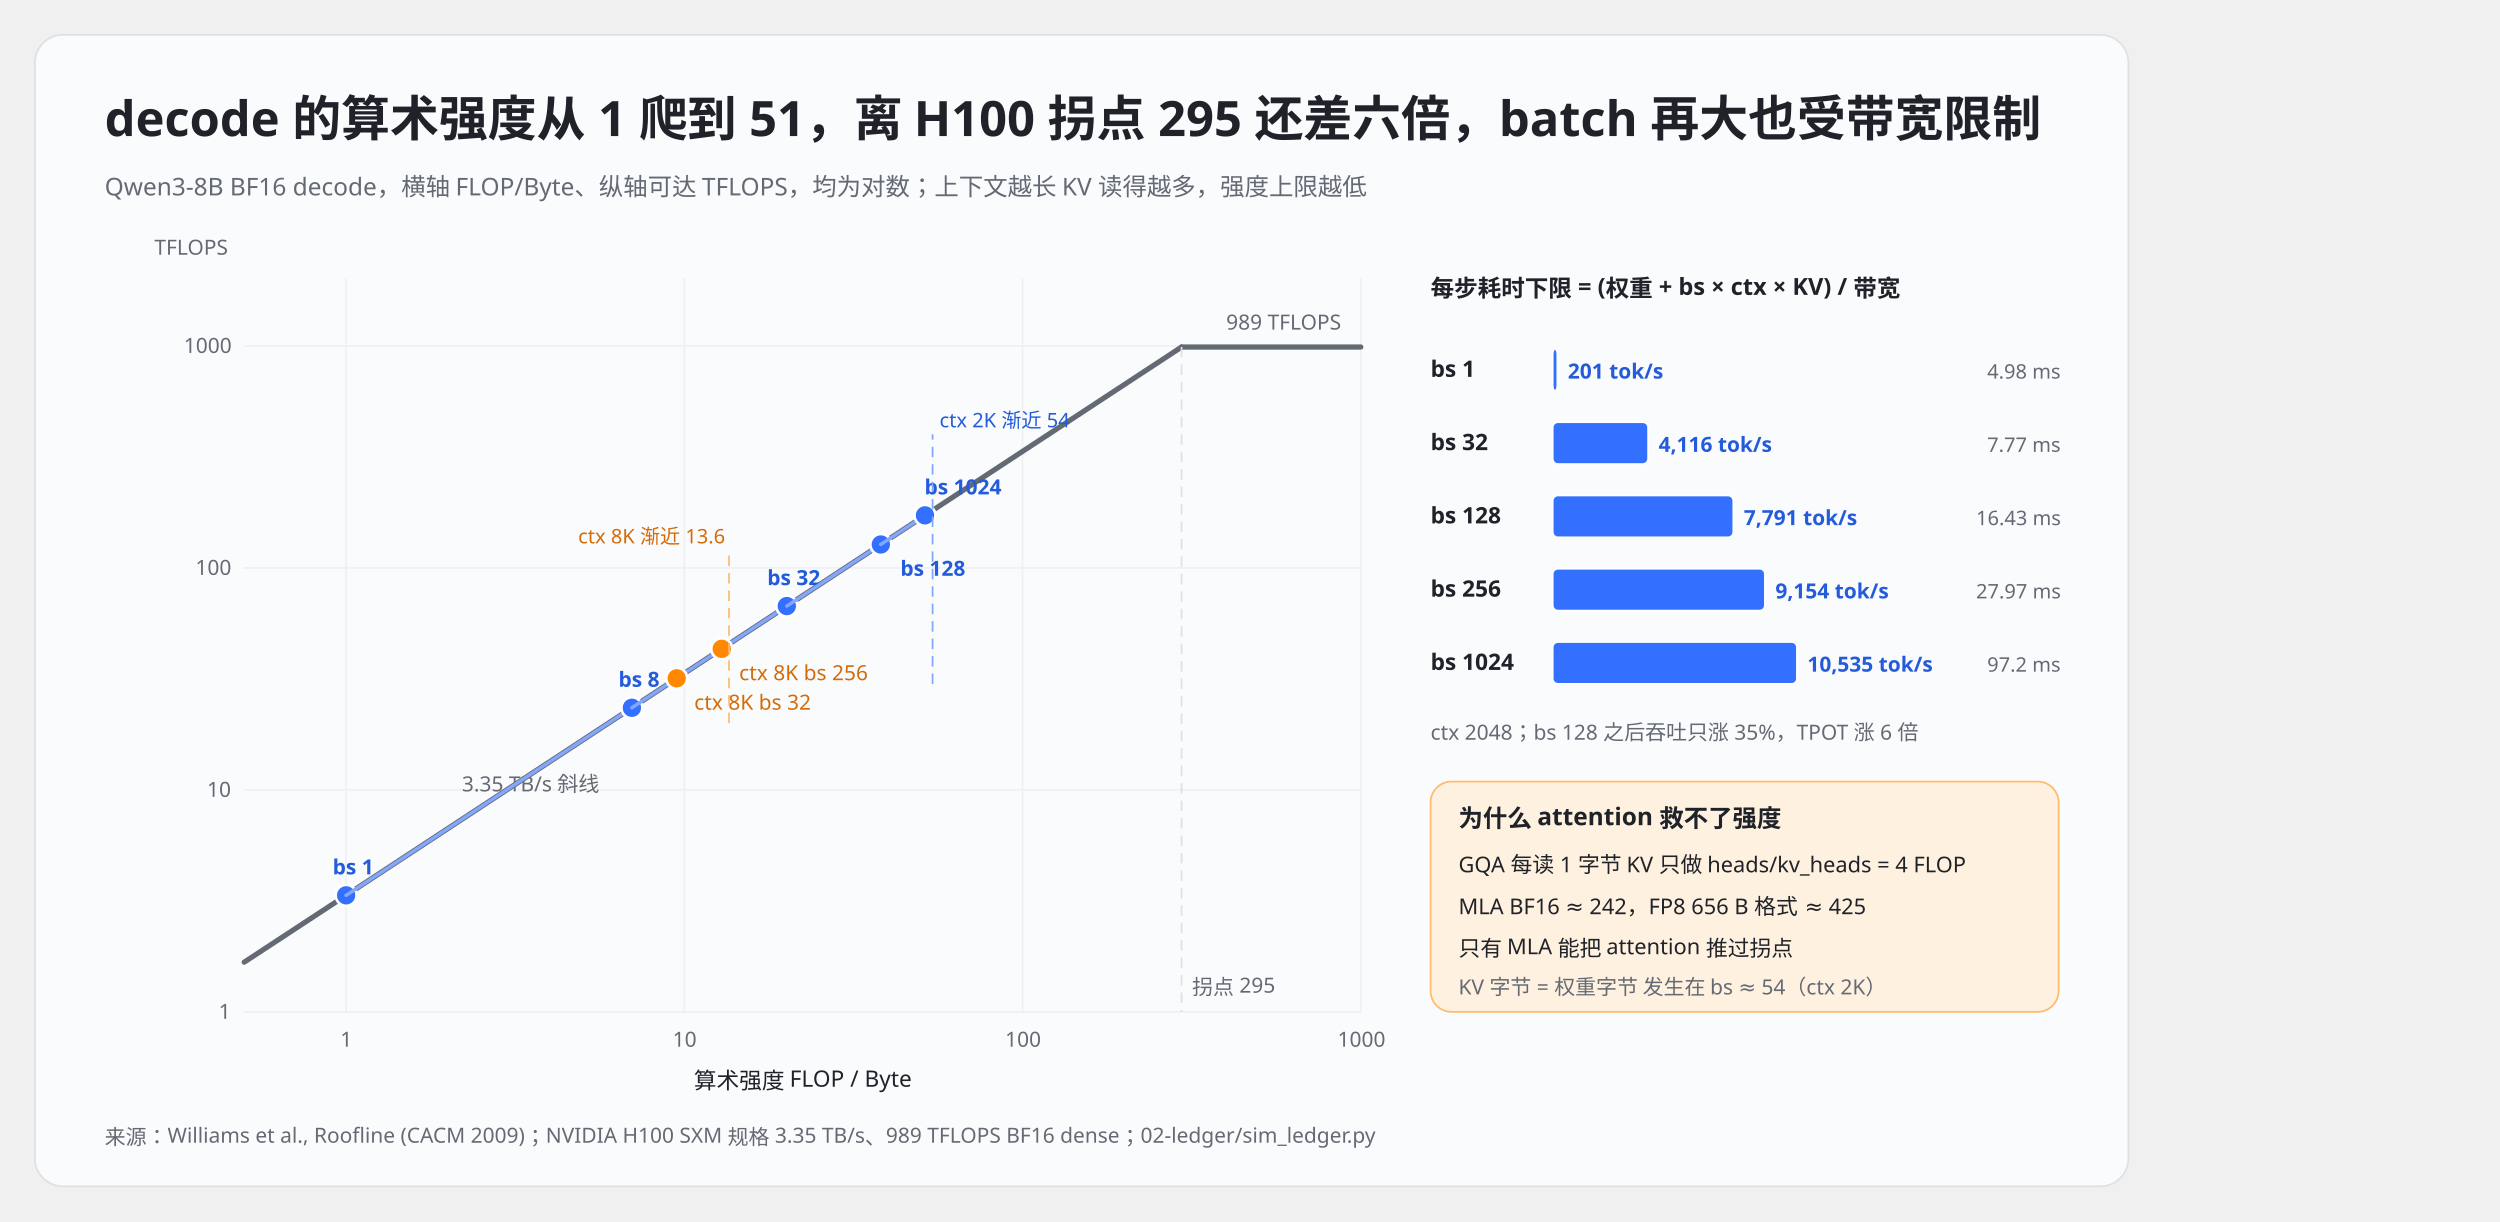
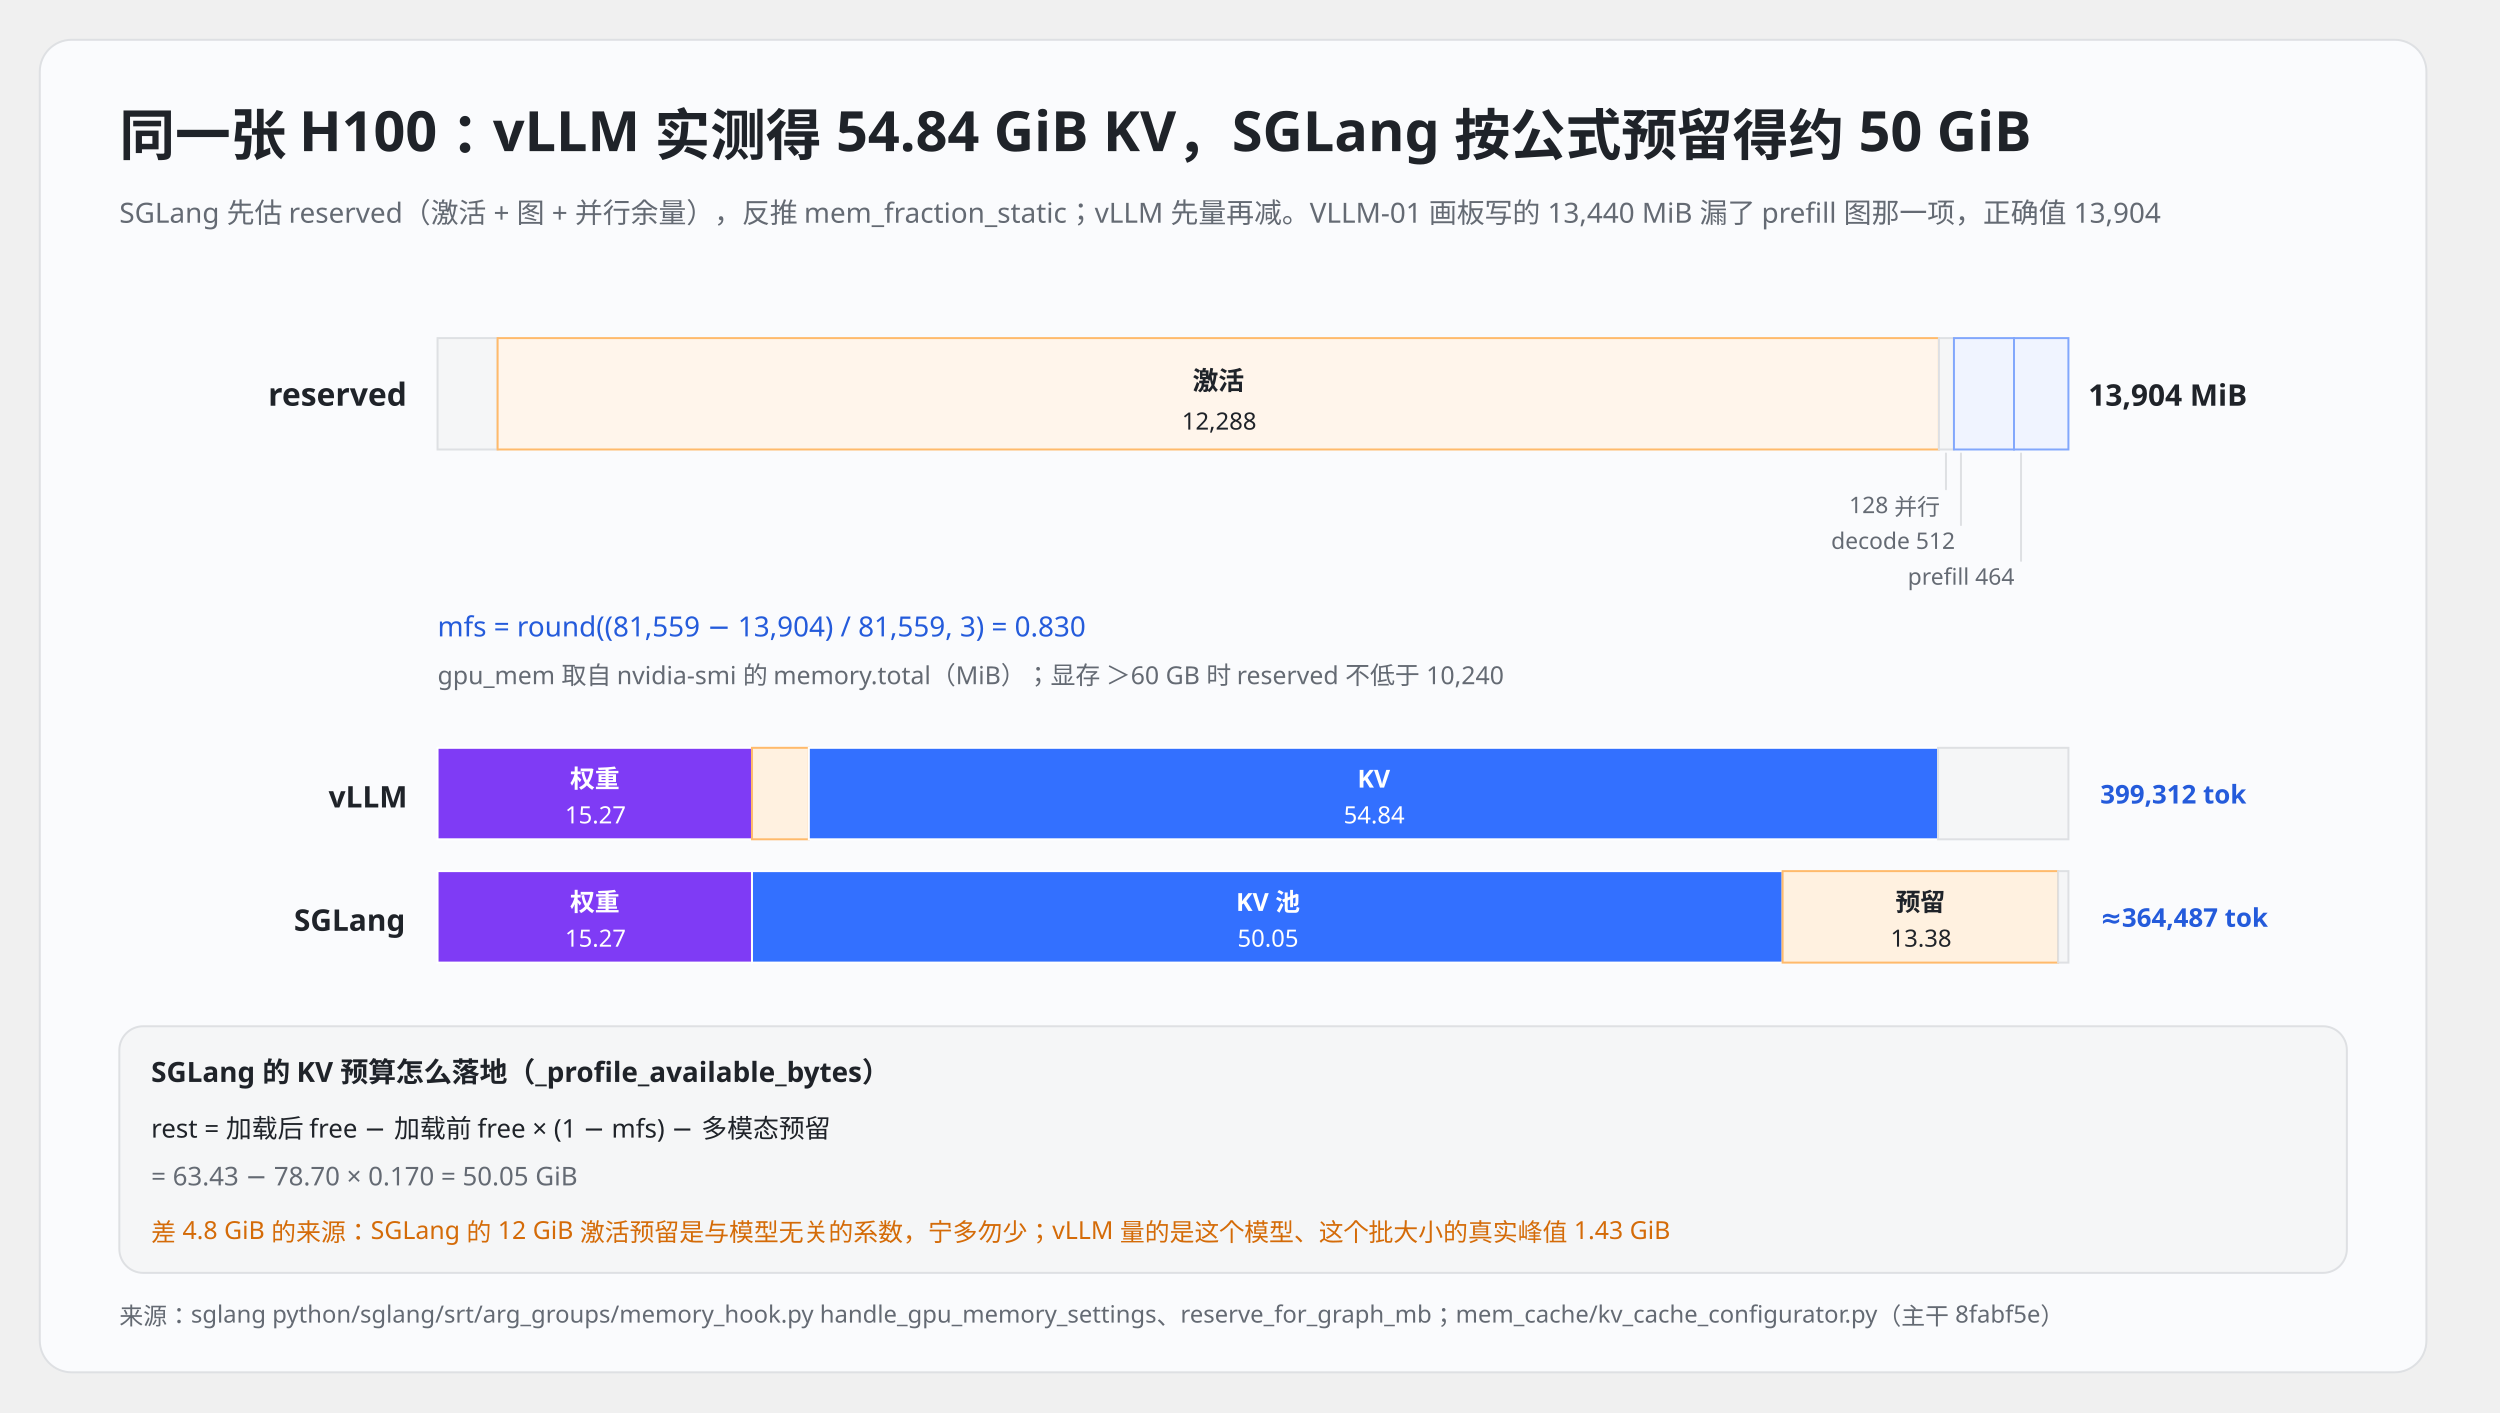
- <svg xmlns="http://www.w3.org/2000/svg" width="1433" height="700" viewBox="-20 -20 1433 700">
-   <g id="o2:1" transform="translate(0, 0)">
-     <rect x="0" y="0" width="1200" height="660" fill="#fafbfd" stroke="#dee0e3" stroke-width="1" rx="16" ry="16" />
-   </g>
-   <g id="a2:1" transform="translate(40, 25.058)">
+ <svg xmlns="http://www.w3.org/2000/svg" width="1257" height="710" viewBox="-20 -20 1257 710">
+   <g id="o1:1" transform="translate(0, 0)">
+     <rect x="0" y="0" width="1200" height="670" fill="#fafbfd" stroke="#dee0e3" stroke-width="1" rx="16" ry="16" />
+   </g>
+   <g id="a1:1" transform="translate(40, 25.058)">
    <text font-size="28" font-family="Noto Sans SC, 'PingFang SC', 'Hiragino Sans GB', 'Microsoft YaHei', sans-serif" font-weight="bold" fill="#1f2329" text-anchor="start" dominant-baseline="alphabetic" x="0">
      <tspan x="0" y="32.942">
-         <tspan x="0" text-anchor="start">decode 的算术强度从 1 爬到 51，离 H100 拐点 295 还差六倍，batch 再大也受带宽限制</tspan>
-       </tspan>
-     </text>
-   </g>
-   <g id="a2:2" transform="translate(40, 75.529)">
+         <tspan x="0" text-anchor="start">同一张 H100：vLLM 实测得 54.84 GiB KV，SGLang 按公式预留得约 50 GiB</tspan>
+       </tspan>
+     </text>
+   </g>
+   <g id="a1:2" transform="translate(40, 75.529)">
    <text font-size="14" font-family="Noto Sans SC, 'PingFang SC', 'Hiragino Sans GB', 'Microsoft YaHei', sans-serif" font-weight="normal" fill="#646a73" text-anchor="start" dominant-baseline="alphabetic" x="0">
      <tspan x="0" y="16.471">
-         <tspan x="0" text-anchor="start">Qwen3-8B BF16 decode，横轴 FLOP/Byte、纵轴可达 TFLOPS，均为对数；上下文越长 KV 读得越多，强度上限越低</tspan>
-       </tspan>
-     </text>
-   </g>
-   <g id="a2:3" transform="translate(40, 621.882)">
+         <tspan x="0" text-anchor="start">SGLang 先估 reserved（激活 + 图 + 并行余量），反推 mem_fraction_static；vLLM 先量再减。VLLM-01 画板写的 13,440 MiB 漏了 prefill 图那一项，正确值 13,904</tspan>
+       </tspan>
+     </text>
+   </g>
+   <g id="a1:3" transform="translate(40, 631.882)">
    <text font-size="12" font-family="Noto Sans SC, 'PingFang SC', 'Hiragino Sans GB', 'Microsoft YaHei', sans-serif" font-weight="normal" fill="#646a73" text-anchor="start" dominant-baseline="alphabetic" x="0">
      <tspan x="0" y="14.118">
-         <tspan x="0" text-anchor="start">来源：Williams et al., Roofline (CACM 2009)；NVIDIA H100 SXM 规格 3.35 TB/s、989 TFLOPS BF16 dense；02-ledger/sim_ledger.py</tspan>
-       </tspan>
-     </text>
-   </g>
-   <g id="c2:1" transform="translate(178.3634, 140)">
-     <path fill="none" stroke="#eef0f3" stroke-width="1" stroke-linecap="round" stroke-linejoin="round" d="M 0 0 L 0 420" />
-   </g>
-   <g id="a2:4" transform="translate(174.8634, 565.882)">
-     <text font-size="12" font-family="Noto Sans SC, 'PingFang SC', 'Hiragino Sans GB', 'Microsoft YaHei', sans-serif" font-weight="normal" fill="#646a73" text-anchor="middle" dominant-baseline="alphabetic" x="3.5">
-       <tspan x="3.5" y="14.118">
-         <tspan x="0.17" text-anchor="start">1</tspan>
-       </tspan>
-     </text>
-   </g>
-   <g id="c2:2" transform="translate(372.2423, 140)">
-     <path fill="none" stroke="#eef0f3" stroke-width="1" stroke-linecap="round" stroke-linejoin="round" d="M 0 0 L 0 420" />
-   </g>
-   <g id="a2:5" transform="translate(365.2423, 565.882)">
-     <text font-size="12" font-family="Noto Sans SC, 'PingFang SC', 'Hiragino Sans GB', 'Microsoft YaHei', sans-serif" font-weight="normal" fill="#646a73" text-anchor="middle" dominant-baseline="alphabetic" x="7">
-       <tspan x="7" y="14.118">
-         <tspan x="0.34" text-anchor="start">10</tspan>
-       </tspan>
-     </text>
-   </g>
-   <g id="c2:3" transform="translate(566.1211, 140)">
-     <path fill="none" stroke="#eef0f3" stroke-width="1" stroke-linecap="round" stroke-linejoin="round" d="M 0 0 L 0 420" />
-   </g>
-   <g id="a2:6" transform="translate(555.6211, 565.882)">
-     <text font-size="12" font-family="Noto Sans SC, 'PingFang SC', 'Hiragino Sans GB', 'Microsoft YaHei', sans-serif" font-weight="normal" fill="#646a73" text-anchor="middle" dominant-baseline="alphabetic" x="10.5">
-       <tspan x="10.5" y="14.118">
-         <tspan x="0.51" text-anchor="start">100</tspan>
-       </tspan>
-     </text>
-   </g>
-   <g id="c2:4" transform="translate(760, 140)">
-     <path fill="none" stroke="#eef0f3" stroke-width="1" stroke-linecap="round" stroke-linejoin="round" d="M 0 0 L 0 420" />
-   </g>
-   <g id="a2:7" transform="translate(746.5, 565.882)">
-     <text font-size="12" font-family="Noto Sans SC, 'PingFang SC', 'Hiragino Sans GB', 'Microsoft YaHei', sans-serif" font-weight="normal" fill="#646a73" text-anchor="middle" dominant-baseline="alphabetic" x="13.5">
-       <tspan x="13.5" y="14.118">
-         <tspan x="0.18" text-anchor="start">1000</tspan>
-       </tspan>
-     </text>
-   </g>
-   <g id="c2:5" transform="translate(120, 560)">
-     <path fill="none" stroke="#eef0f3" stroke-width="1" stroke-linecap="round" stroke-linejoin="round" d="M 0 0 L 640 0" />
-   </g>
-   <g id="a2:8" transform="translate(105, 549.882)">
-     <text font-size="12" font-family="Noto Sans SC, 'PingFang SC', 'Hiragino Sans GB', 'Microsoft YaHei', sans-serif" font-weight="normal" fill="#646a73" text-anchor="end" dominant-baseline="alphabetic" x="7">
-       <tspan x="7" y="14.118">
-         <tspan x="0.34" text-anchor="start">1</tspan>
-       </tspan>
-     </text>
-   </g>
-   <g id="c2:6" transform="translate(120, 432.767)">
-     <path fill="none" stroke="#eef0f3" stroke-width="1" stroke-linecap="round" stroke-linejoin="round" d="M 0 0 L 640 0" />
-   </g>
-   <g id="a2:9" transform="translate(98, 422.649)">
-     <text font-size="12" font-family="Noto Sans SC, 'PingFang SC', 'Hiragino Sans GB', 'Microsoft YaHei', sans-serif" font-weight="normal" fill="#646a73" text-anchor="end" dominant-baseline="alphabetic" x="14">
-       <tspan x="14" y="14.118">
-         <tspan x="0.68" text-anchor="start">10</tspan>
-       </tspan>
-     </text>
-   </g>
-   <g id="c2:7" transform="translate(120, 305.534)">
-     <path fill="none" stroke="#eef0f3" stroke-width="1" stroke-linecap="round" stroke-linejoin="round" d="M 0 0 L 640 0" />
-   </g>
-   <g id="a2:10" transform="translate(91, 295.416)">
-     <text font-size="12" font-family="Noto Sans SC, 'PingFang SC', 'Hiragino Sans GB', 'Microsoft YaHei', sans-serif" font-weight="normal" fill="#646a73" text-anchor="end" dominant-baseline="alphabetic" x="21">
-       <tspan x="21" y="14.118">
-         <tspan x="1.02" text-anchor="start">100</tspan>
-       </tspan>
-     </text>
-   </g>
-   <g id="c2:8" transform="translate(120, 178.301)">
-     <path fill="none" stroke="#eef0f3" stroke-width="1" stroke-linecap="round" stroke-linejoin="round" d="M 0 0 L 640 0" />
-   </g>
-   <g id="a2:11" transform="translate(85, 168.183)">
-     <text font-size="12" font-family="Noto Sans SC, 'PingFang SC', 'Hiragino Sans GB', 'Microsoft YaHei', sans-serif" font-weight="normal" fill="#646a73" text-anchor="end" dominant-baseline="alphabetic" x="27">
-       <tspan x="27" y="14.118">
-         <tspan x="0.36" text-anchor="start">1000</tspan>
-       </tspan>
-     </text>
-   </g>
-   <g id="a2:12" transform="translate(375.5, 588.7055)">
-     <text font-size="13" font-family="Noto Sans SC, 'PingFang SC', 'Hiragino Sans GB', 'Microsoft YaHei', sans-serif" font-weight="normal" fill="#1f2329" text-anchor="middle" dominant-baseline="alphabetic" x="64.5">
-       <tspan x="64.5" y="15.295">
-         <tspan x="2.205" text-anchor="start">算术强度 FLOP / Byte</tspan>
-       </tspan>
-     </text>
-   </g>
-   <g id="a2:13" transform="translate(65, 111.882)">
-     <text font-size="12" font-family="Noto Sans SC, 'PingFang SC', 'Hiragino Sans GB', 'Microsoft YaHei', sans-serif" font-weight="normal" fill="#646a73" text-anchor="end" dominant-baseline="alphabetic" x="47">
-       <tspan x="47" y="14.118">
-         <tspan x="3.5" text-anchor="start">TFLOPS</tspan>
-       </tspan>
-     </text>
-   </g>
-   <g id="c2:9" transform="translate(120, 178.9121)">
-     <path fill="none" stroke="#646a73" stroke-width="3" stroke-linecap="round" stroke-linejoin="round" d="M 0 352.586 L 537.274 0" />
-   </g>
-   <g id="c2:10" transform="translate(657.2736, 178.9121)">
-     <path fill="none" stroke="#646a73" stroke-width="3" stroke-linecap="round" stroke-linejoin="round" d="M 0 0 L 102.726 0" />
-   </g>
-   <g id="c2:11" transform="translate(657.2736, 178.9121)">
-     <path fill="none" stroke="#dee0e3" stroke-width="1" stroke-dasharray="6 4" d="M 0 0 L 0 381.088" />
-   </g>
-   <g id="a2:14" transform="translate(663.2736, 535.882)">
-     <text font-size="12" font-family="Noto Sans SC, 'PingFang SC', 'Hiragino Sans GB', 'Microsoft YaHei', sans-serif" font-weight="normal" fill="#646a73" text-anchor="start" dominant-baseline="alphabetic" x="0">
-       <tspan x="0" y="14.118">
-         <tspan x="0" text-anchor="start">拐点 295</tspan>
-       </tspan>
-     </text>
-   </g>
-   <g id="a2:15" transform="translate(682.8478, 154.7941)">
-     <text font-size="12" font-family="Noto Sans SC, 'PingFang SC', 'Hiragino Sans GB', 'Microsoft YaHei', sans-serif" font-weight="normal" fill="#646a73" text-anchor="start" dominant-baseline="alphabetic" x="0">
-       <tspan x="0" y="14.118">
-         <tspan x="0" text-anchor="start">989 TFLOPS</tspan>
-       </tspan>
-     </text>
-   </g>
-   <g id="a2:16" transform="translate(244.7519, 419.5115)">
-     <text font-size="12" font-family="Noto Sans SC, 'PingFang SC', 'Hiragino Sans GB', 'Microsoft YaHei', sans-serif" font-weight="normal" fill="#646a73" text-anchor="start" dominant-baseline="alphabetic" x="0">
-       <tspan x="0" y="14.118">
-         <tspan x="0" text-anchor="start">3.35 TB/s 斜线</tspan>
-       </tspan>
-     </text>
-   </g>
-   <g id="o2:2" transform="translate(172.4, 487.2)">
-     <ellipse fill="#3370ff" stroke="#ffffff" stroke-width="1.5" cx="6" cy="6" rx="6" ry="6" />
-   </g>
-   <g id="a2:17" transform="translate(165.8634, 467.079)">
-     <text font-size="12" font-family="Noto Sans SC, 'PingFang SC', 'Hiragino Sans GB', 'Microsoft YaHei', sans-serif" font-weight="bold" fill="#245bdb" text-anchor="middle" dominant-baseline="alphabetic" x="16.5">
-       <tspan x="16.5" y="14.118">
-         <tspan x="4.795" text-anchor="start">bs 1</tspan>
-       </tspan>
-     </text>
-   </g>
-   <g id="c2:12" transform="translate(178.3634, 385.6726)">
-     <path fill="none" stroke="#82a7fc" stroke-width="2" stroke-linecap="round" stroke-linejoin="round" d="M 0 107.524 L 163.847 0" />
-   </g>
-   <g id="o2:3" transform="translate(336.2, 379.7)">
-     <ellipse fill="#3370ff" stroke="#ffffff" stroke-width="1.5" cx="6" cy="6" rx="6" ry="6" />
-   </g>
-   <g id="a2:18" transform="translate(329.71, 359.5546)">
-     <text font-size="12" font-family="Noto Sans SC, 'PingFang SC', 'Hiragino Sans GB', 'Microsoft YaHei', sans-serif" font-weight="bold" fill="#245bdb" text-anchor="middle" dominant-baseline="alphabetic" x="16.5">
-       <tspan x="16.5" y="14.118">
-         <tspan x="4.795" text-anchor="start">bs 8</tspan>
-       </tspan>
-     </text>
-   </g>
-   <g id="c2:13" transform="translate(342.21, 327.3874)">
-     <path fill="none" stroke="#82a7fc" stroke-width="2" stroke-linecap="round" stroke-linejoin="round" d="M 0 58.285 L 88.816 0" />
-   </g>
-   <g id="o2:4" transform="translate(425, 321.4)">
-     <ellipse fill="#3370ff" stroke="#ffffff" stroke-width="1.5" cx="6" cy="6" rx="6" ry="6" />
-   </g>
-   <g id="a2:19" transform="translate(414.5255, 301.2694)">
-     <text font-size="12" font-family="Noto Sans SC, 'PingFang SC', 'Hiragino Sans GB', 'Microsoft YaHei', sans-serif" font-weight="bold" fill="#245bdb" text-anchor="middle" dominant-baseline="alphabetic" x="20.5">
-       <tspan x="20.5" y="14.118">
-         <tspan x="5.255" text-anchor="start">bs 32</tspan>
-       </tspan>
-     </text>
-   </g>
-   <g id="c2:14" transform="translate(431.0255, 292.0511)">
-     <path fill="none" stroke="#82a7fc" stroke-width="2" stroke-linecap="round" stroke-linejoin="round" d="M 0 35.336 L 53.846 0" />
-   </g>
-   <g id="o2:5" transform="translate(478.9, 286.1)">
-     <ellipse fill="#3370ff" stroke="#ffffff" stroke-width="1.5" cx="6" cy="6" rx="6" ry="6" />
-   </g>
-   <g id="a2:20" transform="translate(490.3713, 295.9331)">
-     <text font-size="12" font-family="Noto Sans SC, 'PingFang SC', 'Hiragino Sans GB', 'Microsoft YaHei', sans-serif" font-weight="bold" fill="#245bdb" text-anchor="middle" dominant-baseline="alphabetic" x="24.5">
-       <tspan x="24.5" y="14.118">
-         <tspan x="5.715" text-anchor="start">bs 128</tspan>
-       </tspan>
-     </text>
-   </g>
-   <g id="c2:15" transform="translate(484.8713, 275.3986)">
-     <path fill="none" stroke="#82a7fc" stroke-width="2" stroke-linecap="round" stroke-linejoin="round" d="M 0 16.653 L 25.375 0" />
-   </g>
-   <g id="o2:6" transform="translate(504.2, 269.4)">
-     <ellipse fill="#3370ff" stroke="#ffffff" stroke-width="1.5" cx="6" cy="6" rx="6" ry="6" />
-   </g>
-   <g id="a2:21" transform="translate(503.7466, 249.2806)">
-     <text font-size="12" font-family="Noto Sans SC, 'PingFang SC', 'Hiragino Sans GB', 'Microsoft YaHei', sans-serif" font-weight="bold" fill="#245bdb" text-anchor="middle" dominant-baseline="alphabetic" x="28.5">
-       <tspan x="28.5" y="14.118">
-         <tspan x="6.175" text-anchor="start">bs 1024</tspan>
-       </tspan>
-     </text>
-   </g>
-   <g id="o2:7" transform="translate(361.9, 362.8)">
-     <ellipse fill="#ff8800" stroke="#ffffff" stroke-width="1.5" cx="6" cy="6" rx="6" ry="6" />
-   </g>
-   <g id="a2:22" transform="translate(377.9233, 372.6802)">
-     <text font-size="12" font-family="Noto Sans SC, 'PingFang SC', 'Hiragino Sans GB', 'Microsoft YaHei', sans-serif" font-weight="normal" fill="#d46b08" text-anchor="start" dominant-baseline="alphabetic" x="0">
-       <tspan x="0" y="14.118">
-         <tspan x="0" text-anchor="start">ctx 8K bs 32</tspan>
-       </tspan>
-     </text>
-   </g>
-   <g id="o2:8" transform="translate(387.7, 345.9)">
-     <ellipse fill="#ff8800" stroke="#ffffff" stroke-width="1.5" cx="6" cy="6" rx="6" ry="6" />
-   </g>
-   <g id="a2:23" transform="translate(403.6833, 355.7753)">
-     <text font-size="12" font-family="Noto Sans SC, 'PingFang SC', 'Hiragino Sans GB', 'Microsoft YaHei', sans-serif" font-weight="normal" fill="#d46b08" text-anchor="start" dominant-baseline="alphabetic" x="0">
-       <tspan x="0" y="14.118">
-         <tspan x="0" text-anchor="start">ctx 8K bs 256</tspan>
-       </tspan>
-     </text>
-   </g>
-   <g id="c2:16" transform="translate(514.5492, 228.9321)">
-     <path fill="none" stroke="#82a7fc" stroke-width="1" stroke-dasharray="6 4" d="M 0 143.129 L 0 0" />
-   </g>
-   <g id="a2:24" transform="translate(518.5492, 211.4023)">
-     <text font-size="11.5" font-family="Noto Sans SC, 'PingFang SC', 'Hiragino Sans GB', 'Microsoft YaHei', sans-serif" font-weight="normal" fill="#245bdb" text-anchor="start" dominant-baseline="alphabetic" x="0">
-       <tspan x="0" y="13.53">
-         <tspan x="0" text-anchor="start">ctx 2K 渐近 54</tspan>
-       </tspan>
-     </text>
-   </g>
-   <g id="c2:17" transform="translate(397.8846, 295.4595)">
-     <path fill="none" stroke="#ffba6b" stroke-width="1" stroke-dasharray="6 4" d="M 0 99.007 L 0 0" />
-   </g>
-   <g id="a2:25" transform="translate(307.8846, 277.9298)">
-     <text font-size="11.5" font-family="Noto Sans SC, 'PingFang SC', 'Hiragino Sans GB', 'Microsoft YaHei', sans-serif" font-weight="normal" fill="#d46b08" text-anchor="end" dominant-baseline="alphabetic" x="86">
-       <tspan x="86" y="13.53">
-         <tspan x="3.52" text-anchor="start">ctx 8K 渐近 13.6</tspan>
-       </tspan>
-     </text>
-   </g>
-   <g id="a2:26" transform="translate(800, 134.1173)">
-     <text font-size="13.5" font-family="Noto Sans SC, 'PingFang SC', 'Hiragino Sans GB', 'Microsoft YaHei', sans-serif" font-weight="bold" fill="#1f2329" text-anchor="start" dominant-baseline="alphabetic" x="0">
-       <tspan x="0" y="15.883">
-         <tspan x="0" text-anchor="start">每步耗时下限 = (权重 + bs × ctx × KV) / 带宽</tspan>
-       </tspan>
-     </text>
-   </g>
-   <g id="a2:27" transform="translate(800, 180.7055)">
-     <text font-size="13" font-family="Noto Sans SC, 'PingFang SC', 'Hiragino Sans GB', 'Microsoft YaHei', sans-serif" font-weight="bold" fill="#1f2329" text-anchor="start" dominant-baseline="alphabetic" x="0">
-       <tspan x="0" y="15.295">
-         <tspan x="0" text-anchor="start">bs 1</tspan>
-       </tspan>
-     </text>
-   </g>
-   <g id="d2:1" transform="translate(869.5, 179.5)">
-     <defs>
-       <symbol id="svgicon-d2-1" viewBox="0 0 3.671 25">
-         <g transform="translate(-869.5 -179.5)">
-           <rect x="870" y="180" width="2.671" height="24" rx="3" fill="#3370FF" stroke="#FFFFFF" stroke-width="1" />
-         </g>
-       </symbol>
-     </defs>
-     <use href="#svgicon-d2-1" x="0" y="0" width="3.671" height="25" />
-   </g>
-   <g id="a2:28" transform="translate(878.6711, 182.882)">
-     <text font-size="12" font-family="Noto Sans SC, 'PingFang SC', 'Hiragino Sans GB', 'Microsoft YaHei', sans-serif" font-weight="bold" fill="#245bdb" text-anchor="start" dominant-baseline="alphabetic" x="0">
-       <tspan x="0" y="14.118">
-         <tspan x="0" text-anchor="start">201 tok/s</tspan>
-       </tspan>
-     </text>
-   </g>
-   <g id="a2:29" transform="translate(1118, 183.4702)">
-     <text font-size="11.5" font-family="Noto Sans SC, 'PingFang SC', 'Hiragino Sans GB', 'Microsoft YaHei', sans-serif" font-weight="normal" fill="#646a73" text-anchor="end" dominant-baseline="alphabetic" x="42">
-       <tspan x="42" y="13.53">
-         <tspan x="1.05" text-anchor="start">4.98 ms</tspan>
-       </tspan>
-     </text>
-   </g>
-   <g id="a2:30" transform="translate(800, 222.7055)">
-     <text font-size="13" font-family="Noto Sans SC, 'PingFang SC', 'Hiragino Sans GB', 'Microsoft YaHei', sans-serif" font-weight="bold" fill="#1f2329" text-anchor="start" dominant-baseline="alphabetic" x="0">
-       <tspan x="0" y="15.295">
-         <tspan x="0" text-anchor="start">bs 32</tspan>
-       </tspan>
-     </text>
-   </g>
-   <g id="o2:9" transform="translate(870, 222)">
-     <rect x="0" y="0" width="54.698" height="24" fill="#3370ff" stroke="#ffffff" stroke-width="1" rx="3" ry="3" />
-   </g>
-   <g id="a2:31" transform="translate(930.6977, 224.882)">
-     <text font-size="12" font-family="Noto Sans SC, 'PingFang SC', 'Hiragino Sans GB', 'Microsoft YaHei', sans-serif" font-weight="bold" fill="#245bdb" text-anchor="start" dominant-baseline="alphabetic" x="0">
-       <tspan x="0" y="14.118">
-         <tspan x="0" text-anchor="start">4,116 tok/s</tspan>
-       </tspan>
-     </text>
-   </g>
-   <g id="a2:32" transform="translate(1118, 225.4702)">
-     <text font-size="11.5" font-family="Noto Sans SC, 'PingFang SC', 'Hiragino Sans GB', 'Microsoft YaHei', sans-serif" font-weight="normal" fill="#646a73" text-anchor="end" dominant-baseline="alphabetic" x="42">
-       <tspan x="42" y="13.53">
-         <tspan x="1.05" text-anchor="start">7.77 ms</tspan>
-       </tspan>
-     </text>
-   </g>
-   <g id="a2:33" transform="translate(800, 264.7055)">
-     <text font-size="13" font-family="Noto Sans SC, 'PingFang SC', 'Hiragino Sans GB', 'Microsoft YaHei', sans-serif" font-weight="bold" fill="#1f2329" text-anchor="start" dominant-baseline="alphabetic" x="0">
-       <tspan x="0" y="15.295">
-         <tspan x="0" text-anchor="start">bs 128</tspan>
-       </tspan>
-     </text>
-   </g>
-   <g id="o2:10" transform="translate(870, 264)">
-     <rect x="0" y="0" width="103.535" height="24" fill="#3370ff" stroke="#ffffff" stroke-width="1" rx="3" ry="3" />
-   </g>
-   <g id="a2:34" transform="translate(979.5349, 266.882)">
-     <text font-size="12" font-family="Noto Sans SC, 'PingFang SC', 'Hiragino Sans GB', 'Microsoft YaHei', sans-serif" font-weight="bold" fill="#245bdb" text-anchor="start" dominant-baseline="alphabetic" x="0">
-       <tspan x="0" y="14.118">
-         <tspan x="0" text-anchor="start">7,791 tok/s</tspan>
-       </tspan>
-     </text>
-   </g>
-   <g id="a2:35" transform="translate(1112, 267.4703)">
-     <text font-size="11.5" font-family="Noto Sans SC, 'PingFang SC', 'Hiragino Sans GB', 'Microsoft YaHei', sans-serif" font-weight="normal" fill="#646a73" text-anchor="end" dominant-baseline="alphabetic" x="48">
-       <tspan x="48" y="13.53">
-         <tspan x="0.67" text-anchor="start">16.43 ms</tspan>
-       </tspan>
-     </text>
-   </g>
-   <g id="a2:36" transform="translate(800, 306.7055)">
-     <text font-size="13" font-family="Noto Sans SC, 'PingFang SC', 'Hiragino Sans GB', 'Microsoft YaHei', sans-serif" font-weight="bold" fill="#1f2329" text-anchor="start" dominant-baseline="alphabetic" x="0">
-       <tspan x="0" y="15.295">
-         <tspan x="0" text-anchor="start">bs 256</tspan>
-       </tspan>
-     </text>
-   </g>
-   <g id="o2:11" transform="translate(870, 306)">
-     <rect x="0" y="0" width="121.648" height="24" fill="#3370ff" stroke="#ffffff" stroke-width="1" rx="3" ry="3" />
-   </g>
-   <g id="a2:37" transform="translate(997.6478, 308.882)">
-     <text font-size="12" font-family="Noto Sans SC, 'PingFang SC', 'Hiragino Sans GB', 'Microsoft YaHei', sans-serif" font-weight="bold" fill="#245bdb" text-anchor="start" dominant-baseline="alphabetic" x="0">
-       <tspan x="0" y="14.118">
-         <tspan x="0" text-anchor="start">9,154 tok/s</tspan>
-       </tspan>
-     </text>
-   </g>
-   <g id="a2:38" transform="translate(1112, 309.4703)">
-     <text font-size="11.5" font-family="Noto Sans SC, 'PingFang SC', 'Hiragino Sans GB', 'Microsoft YaHei', sans-serif" font-weight="normal" fill="#646a73" text-anchor="end" dominant-baseline="alphabetic" x="48">
-       <tspan x="48" y="13.53">
-         <tspan x="0.67" text-anchor="start">27.97 ms</tspan>
-       </tspan>
-     </text>
-   </g>
-   <g id="a2:39" transform="translate(800, 348.7055)">
-     <text font-size="13" font-family="Noto Sans SC, 'PingFang SC', 'Hiragino Sans GB', 'Microsoft YaHei', sans-serif" font-weight="bold" fill="#1f2329" text-anchor="start" dominant-baseline="alphabetic" x="0">
-       <tspan x="0" y="15.295">
-         <tspan x="0" text-anchor="start">bs 1024</tspan>
-       </tspan>
-     </text>
-   </g>
-   <g id="o2:12" transform="translate(870, 348)">
-     <rect x="0" y="0" width="140" height="24" fill="#3370ff" stroke="#ffffff" stroke-width="1" rx="3" ry="3" />
-   </g>
-   <g id="a2:40" transform="translate(1016, 350.882)">
-     <text font-size="12" font-family="Noto Sans SC, 'PingFang SC', 'Hiragino Sans GB', 'Microsoft YaHei', sans-serif" font-weight="bold" fill="#245bdb" text-anchor="start" dominant-baseline="alphabetic" x="0">
-       <tspan x="0" y="14.118">
-         <tspan x="0" text-anchor="start">10,535 tok/s</tspan>
-       </tspan>
-     </text>
-   </g>
-   <g id="a2:41" transform="translate(1118, 351.4703)">
-     <text font-size="11.5" font-family="Noto Sans SC, 'PingFang SC', 'Hiragino Sans GB', 'Microsoft YaHei', sans-serif" font-weight="normal" fill="#646a73" text-anchor="end" dominant-baseline="alphabetic" x="42">
-       <tspan x="42" y="13.53">
-         <tspan x="1.05" text-anchor="start">97.2 ms</tspan>
-       </tspan>
-     </text>
-   </g>
-   <g id="a2:42" transform="translate(800, 389.882)">
-     <text font-size="12" font-family="Noto Sans SC, 'PingFang SC', 'Hiragino Sans GB', 'Microsoft YaHei', sans-serif" font-weight="normal" fill="#646a73" text-anchor="start" dominant-baseline="alphabetic" x="0">
-       <tspan x="0" y="14.118">
-         <tspan x="0" text-anchor="start">ctx 2048；bs 128 之后吞吐只涨 35%，TPOT 涨 6 倍</tspan>
-       </tspan>
-     </text>
-   </g>
-   <g id="o2:13" transform="translate(800, 428)">
-     <rect x="0" y="0" width="360" height="132" fill="#fff1e0" stroke="#ffba6b" stroke-width="1" rx="12" ry="12" />
-   </g>
-   <g id="a2:43" transform="translate(816, 437.529)">
+         <tspan x="0" text-anchor="start">来源：sglang python/sglang/srt/arg_groups/memory_hook.py handle_gpu_memory_settings、reserve_for_graph_mb；mem_cache/kv_cache_configurator.py（主干 8fabf5e）</tspan>
+       </tspan>
+     </text>
+   </g>
+   <g id="a1:4" transform="translate(104, 165.176)">
+     <text font-size="16" font-family="Noto Sans SC, 'PingFang SC', 'Hiragino Sans GB', 'Microsoft YaHei', sans-serif" font-weight="bold" fill="#1f2329" text-anchor="end" dominant-baseline="alphabetic" x="80">
+       <tspan x="80" y="18.824">
+         <tspan x="10.82" text-anchor="start">reserved</tspan>
+       </tspan>
+     </text>
+   </g>
+   <g id="o1:2" transform="translate(200, 150)">
+     <rect x="0" y="0" width="30.196" height="56" fill="#f5f6f7" stroke="#dee0e3" stroke-width="1" rx="0" ry="0" />
+   </g>
+   <g id="o1:3" transform="translate(230.1956, 150)">
+     <rect x="0" y="0" width="724.695" height="56" fill="#fff5eb" stroke="#ffba6b" stroke-width="1" rx="0" ry="0" />
+   </g>
+   <g id="a1:5" transform="translate(574.5431, 160.7055)">
+     <text font-size="13" font-family="Noto Sans SC, 'PingFang SC', 'Hiragino Sans GB', 'Microsoft YaHei', sans-serif" font-weight="bold" fill="#1f2329" text-anchor="middle" dominant-baseline="alphabetic" x="18">
+       <tspan x="18" y="15.295">
+         <tspan x="5" text-anchor="start">激活</tspan>
+       </tspan>
+     </text>
+   </g>
+   <g id="a1:6" transform="translate(574.0431, 181.882)">
+     <text font-size="12" font-family="Noto Sans SC, 'PingFang SC', 'Hiragino Sans GB', 'Microsoft YaHei', sans-serif" font-weight="normal" fill="#1f2329" text-anchor="middle" dominant-baseline="alphabetic" x="18.5">
+       <tspan x="18.5" y="14.118">
+         <tspan x="0.18" text-anchor="start">12,288</tspan>
+       </tspan>
+     </text>
+   </g>
+   <g id="o1:4" transform="translate(954.8907, 150)">
+     <rect x="0" y="0" width="7.549" height="56" fill="#f5f6f7" stroke="#dee0e3" stroke-width="1" rx="0" ry="0" />
+   </g>
+   <g id="o1:5" transform="translate(962.4396, 150)">
+     <rect x="0" y="0" width="30.196" height="56" fill="#f0f4ff" stroke="#82a7fc" stroke-width="1" rx="0" ry="0" />
+   </g>
+   <g id="o1:6" transform="translate(992.6352, 150)">
+     <rect x="0" y="0" width="27.365" height="56" fill="#f0f4ff" stroke="#82a7fc" stroke-width="1" rx="0" ry="0" />
+   </g>
+   <g id="a1:7" transform="translate(1030, 166.3525)">
+     <text font-size="15" font-family="Noto Sans SC, 'PingFang SC', 'Hiragino Sans GB', 'Microsoft YaHei', sans-serif" font-weight="bold" fill="#1f2329" text-anchor="start" dominant-baseline="alphabetic" x="0">
+       <tspan x="0" y="17.648">
+         <tspan x="0" text-anchor="start">13,904 MiB</tspan>
+       </tspan>
+     </text>
+   </g>
+   <g id="c1:1" transform="translate(958.4292, 208)">
+     <path fill="none" stroke="#dee0e3" stroke-width="1" stroke-linecap="round" stroke-linejoin="round" d="M 0 0 L 0 18" />
+   </g>
+   <g id="a1:8" transform="translate(907.4292, 224.4702)">
+     <text font-size="11.5" font-family="Noto Sans SC, 'PingFang SC', 'Hiragino Sans GB', 'Microsoft YaHei', sans-serif" font-weight="normal" fill="#646a73" text-anchor="end" dominant-baseline="alphabetic" x="47">
+       <tspan x="47" y="13.53">
+         <tspan x="2.28" text-anchor="start">128 并行</tspan>
+       </tspan>
+     </text>
+   </g>
+   <g id="c1:2" transform="translate(965.9782, 208)">
+     <path fill="none" stroke="#dee0e3" stroke-width="1" stroke-linecap="round" stroke-linejoin="round" d="M 0 0 L 0 36" />
+   </g>
+   <g id="a1:9" transform="translate(900.9782, 242.4702)">
+     <text font-size="11.5" font-family="Noto Sans SC, 'PingFang SC', 'Hiragino Sans GB', 'Microsoft YaHei', sans-serif" font-weight="normal" fill="#646a73" text-anchor="end" dominant-baseline="alphabetic" x="61">
+       <tspan x="61" y="13.53">
+         <tspan x="-0.29" text-anchor="start">decode 512</tspan>
+       </tspan>
+     </text>
+   </g>
+   <g id="c1:3" transform="translate(996.1738, 208)">
+     <path fill="none" stroke="#dee0e3" stroke-width="1" stroke-linecap="round" stroke-linejoin="round" d="M 0 0 L 0 54" />
+   </g>
+   <g id="a1:10" transform="translate(941.1738, 260.4703)">
+     <text font-size="11.5" font-family="Noto Sans SC, 'PingFang SC', 'Hiragino Sans GB', 'Microsoft YaHei', sans-serif" font-weight="normal" fill="#646a73" text-anchor="end" dominant-baseline="alphabetic" x="51">
+       <tspan x="51" y="13.53">
+         <tspan x="-1.99" text-anchor="start">prefill 464</tspan>
+       </tspan>
+     </text>
+   </g>
+   <g id="a1:11" transform="translate(200, 283.529)">
+     <text font-size="14" font-family="Noto Sans SC, 'PingFang SC', 'Hiragino Sans GB', 'Microsoft YaHei', sans-serif" font-weight="normal" fill="#245bdb" text-anchor="start" dominant-baseline="alphabetic" x="0">
+       <tspan x="0" y="16.471">
+         <tspan x="0" text-anchor="start">mfs = round((81,559 − 13,904) / 81,559, 3) = 0.830</tspan>
+       </tspan>
+     </text>
+   </g>
+   <g id="a1:12" transform="translate(200, 309.2938)">
+     <text font-size="12.5" font-family="Noto Sans SC, 'PingFang SC', 'Hiragino Sans GB', 'Microsoft YaHei', sans-serif" font-weight="normal" fill="#646a73" text-anchor="start" dominant-baseline="alphabetic" x="0">
+       <tspan x="0" y="14.706">
+         <tspan x="0" text-anchor="start">gpu_mem 取自 nvidia-smi 的 memory.total（MiB）；显存 ＞60 GB 时 reserved 不低于 10,240</tspan>
+       </tspan>
+     </text>
+   </g>
+   <g id="a1:13" transform="translate(135, 368.3525)">
+     <text font-size="15" font-family="Noto Sans SC, 'PingFang SC', 'Hiragino Sans GB', 'Microsoft YaHei', sans-serif" font-weight="bold" fill="#1f2329" text-anchor="end" dominant-baseline="alphabetic" x="49">
+       <tspan x="49" y="17.648">
+         <tspan x="10.22" text-anchor="start">vLLM</tspan>
+       </tspan>
+     </text>
+   </g>
+   <g id="o1:7" transform="translate(200, 356)">
+     <rect x="0" y="0" width="158.098" height="46" fill="#7f3bf5" stroke="#ffffff" stroke-width="1" rx="0" ry="0" />
+   </g>
+   <g id="a1:14" transform="translate(261.5493, 361.2938)">
+     <text font-size="12.5" font-family="Noto Sans SC, 'PingFang SC', 'Hiragino Sans GB', 'Microsoft YaHei', sans-serif" font-weight="bold" fill="#ffffff" text-anchor="middle" dominant-baseline="alphabetic" x="17.5">
+       <tspan x="17.5" y="14.706">
+         <tspan x="5" text-anchor="start">权重</tspan>
+       </tspan>
+     </text>
+   </g>
+   <g id="a1:15" transform="translate(263.5493, 379.882)">
+     <text font-size="12" font-family="Noto Sans SC, 'PingFang SC', 'Hiragino Sans GB', 'Microsoft YaHei', sans-serif" font-weight="normal" fill="#ffffff" text-anchor="middle" dominant-baseline="alphabetic" x="15.5">
+       <tspan x="15.5" y="14.118">
+         <tspan x="0.51" text-anchor="start">15.27</tspan>
+       </tspan>
+     </text>
+   </g>
+   <g id="o1:8" transform="translate(358.0985, 356)">
+     <rect x="0" y="0" width="28.576" height="46" fill="#fff1e0" stroke="#ffba6b" stroke-width="1" rx="0" ry="0" />
+   </g>
+   <g id="o1:9" transform="translate(386.6743, 356)">
+     <rect x="0" y="0" width="567.788" height="46" fill="#3370ff" stroke="#ffffff" stroke-width="1" rx="0" ry="0" />
+   </g>
+   <g id="a1:16" transform="translate(658.0682, 361.2938)">
+     <text font-size="12.5" font-family="Noto Sans SC, 'PingFang SC', 'Hiragino Sans GB', 'Microsoft YaHei', sans-serif" font-weight="bold" fill="#ffffff" text-anchor="middle" dominant-baseline="alphabetic" x="12.5">
+       <tspan x="12.5" y="14.706">
+         <tspan x="4.46" text-anchor="start">KV</tspan>
+       </tspan>
+     </text>
+   </g>
+   <g id="a1:17" transform="translate(655.0682, 379.882)">
+     <text font-size="12" font-family="Noto Sans SC, 'PingFang SC', 'Hiragino Sans GB', 'Microsoft YaHei', sans-serif" font-weight="normal" fill="#ffffff" text-anchor="middle" dominant-baseline="alphabetic" x="15.5">
+       <tspan x="15.5" y="14.118">
+         <tspan x="0.51" text-anchor="start">54.84</tspan>
+       </tspan>
+     </text>
+   </g>
+   <g id="o1:10" transform="translate(954.4621, 356)">
+     <rect x="0" y="0" width="65.538" height="46" fill="#f5f6f7" stroke="#dee0e3" stroke-width="1" rx="0" ry="0" />
+   </g>
+   <g id="a1:18" transform="translate(1036, 368.7055)">
+     <text font-size="13" font-family="Noto Sans SC, 'PingFang SC', 'Hiragino Sans GB', 'Microsoft YaHei', sans-serif" font-weight="bold" fill="#245bdb" text-anchor="start" dominant-baseline="alphabetic" x="0">
+       <tspan x="0" y="15.295">
+         <tspan x="0" text-anchor="start">399,312 tok</tspan>
+       </tspan>
+     </text>
+   </g>
+   <g id="a1:19" transform="translate(113, 430.3525)">
+     <text font-size="15" font-family="Noto Sans SC, 'PingFang SC', 'Hiragino Sans GB', 'Microsoft YaHei', sans-serif" font-weight="bold" fill="#1f2329" text-anchor="end" dominant-baseline="alphabetic" x="71">
+       <tspan x="71" y="17.648">
+         <tspan x="14.78" text-anchor="start">SGLang</tspan>
+       </tspan>
+     </text>
+   </g>
+   <g id="o1:11" transform="translate(200, 418)">
+     <rect x="0" y="0" width="158.098" height="46" fill="#7f3bf5" stroke="#ffffff" stroke-width="1" rx="0" ry="0" />
+   </g>
+   <g id="a1:20" transform="translate(261.5493, 423.2938)">
+     <text font-size="12.5" font-family="Noto Sans SC, 'PingFang SC', 'Hiragino Sans GB', 'Microsoft YaHei', sans-serif" font-weight="bold" fill="#ffffff" text-anchor="middle" dominant-baseline="alphabetic" x="17.5">
+       <tspan x="17.5" y="14.706">
+         <tspan x="5" text-anchor="start">权重</tspan>
+       </tspan>
+     </text>
+   </g>
+   <g id="a1:21" transform="translate(263.5493, 441.882)">
+     <text font-size="12" font-family="Noto Sans SC, 'PingFang SC', 'Hiragino Sans GB', 'Microsoft YaHei', sans-serif" font-weight="normal" fill="#ffffff" text-anchor="middle" dominant-baseline="alphabetic" x="15.5">
+       <tspan x="15.5" y="14.118">
+         <tspan x="0.51" text-anchor="start">15.27</tspan>
+       </tspan>
+     </text>
+   </g>
+   <g id="o1:12" transform="translate(358.0985, 418)">
+     <rect x="0" y="0" width="518.194" height="46" fill="#3370ff" stroke="#ffffff" stroke-width="1" rx="0" ry="0" />
+   </g>
+   <g id="a1:22" transform="translate(594.6957, 423.2938)">
+     <text font-size="12.5" font-family="Noto Sans SC, 'PingFang SC', 'Hiragino Sans GB', 'Microsoft YaHei', sans-serif" font-weight="bold" fill="#ffffff" text-anchor="middle" dominant-baseline="alphabetic" x="22.5">
+       <tspan x="22.5" y="14.706">
+         <tspan x="6.795" text-anchor="start">KV 池</tspan>
+       </tspan>
+     </text>
+   </g>
+   <g id="a1:23" transform="translate(601.6957, 441.882)">
+     <text font-size="12" font-family="Noto Sans SC, 'PingFang SC', 'Hiragino Sans GB', 'Microsoft YaHei', sans-serif" font-weight="normal" fill="#ffffff" text-anchor="middle" dominant-baseline="alphabetic" x="15.5">
+       <tspan x="15.5" y="14.118">
+         <tspan x="0.51" text-anchor="start">50.05</tspan>
+       </tspan>
+     </text>
+   </g>
+   <g id="o1:13" transform="translate(876.2929, 418)">
+     <rect x="0" y="0" width="138.53" height="46" fill="#fff1e0" stroke="#ffba6b" stroke-width="1" rx="0" ry="0" />
+   </g>
+   <g id="a1:24" transform="translate(928.0581, 423.2938)">
+     <text font-size="12.5" font-family="Noto Sans SC, 'PingFang SC', 'Hiragino Sans GB', 'Microsoft YaHei', sans-serif" font-weight="bold" fill="#1f2329" text-anchor="middle" dominant-baseline="alphabetic" x="17.5">
+       <tspan x="17.5" y="14.706">
+         <tspan x="5" text-anchor="start">预留</tspan>
+       </tspan>
+     </text>
+   </g>
+   <g id="a1:25" transform="translate(930.0581, 441.882)">
+     <text font-size="12" font-family="Noto Sans SC, 'PingFang SC', 'Hiragino Sans GB', 'Microsoft YaHei', sans-serif" font-weight="normal" fill="#1f2329" text-anchor="middle" dominant-baseline="alphabetic" x="15.5">
+       <tspan x="15.5" y="14.118">
+         <tspan x="0.51" text-anchor="start">13.38</tspan>
+       </tspan>
+     </text>
+   </g>
+   <g id="o1:14" transform="translate(1014.823, 418)">
+     <rect x="0" y="0" width="5.177" height="46" fill="#f5f6f7" stroke="#dee0e3" stroke-width="1" rx="0" ry="0" />
+   </g>
+   <g id="a1:26" transform="translate(1036, 430.7055)">
+     <text font-size="13" font-family="Noto Sans SC, 'PingFang SC', 'Hiragino Sans GB', 'Microsoft YaHei', sans-serif" font-weight="bold" fill="#245bdb" text-anchor="start" dominant-baseline="alphabetic" x="0">
+       <tspan x="0" y="15.295">
+         <tspan x="0" text-anchor="start">≈364,487 tok</tspan>
+       </tspan>
+     </text>
+   </g>
+   <g id="o1:15" transform="translate(40, 496)">
+     <rect x="0" y="0" width="1120" height="124" fill="#f5f6f7" stroke="#dee0e3" stroke-width="1" rx="12" ry="12" />
+   </g>
+   <g id="a1:27" transform="translate(56, 507.529)">
    <text font-size="14" font-family="Noto Sans SC, 'PingFang SC', 'Hiragino Sans GB', 'Microsoft YaHei', sans-serif" font-weight="bold" fill="#1f2329" text-anchor="start" dominant-baseline="alphabetic" x="0">
      <tspan x="0" y="16.471">
-         <tspan x="0" text-anchor="start">为什么 attention 救不了强度</tspan>
-       </tspan>
-     </text>
-   </g>
-   <g id="a2:44" transform="translate(816, 465.2938)">
-     <text font-size="12.5" font-family="Noto Sans SC, 'PingFang SC', 'Hiragino Sans GB', 'Microsoft YaHei', sans-serif" font-weight="normal" fill="#1f2329" text-anchor="start" dominant-baseline="alphabetic" x="0">
+         <tspan x="0" text-anchor="start">SGLang 的 KV 预算怎么落地（_profile_available_bytes）</tspan>
+       </tspan>
+     </text>
+   </g>
+   <g id="a1:28" transform="translate(56, 536.7055)">
+     <text font-size="13" font-family="Noto Sans SC, 'PingFang SC', 'Hiragino Sans GB', 'Microsoft YaHei', sans-serif" font-weight="normal" fill="#1f2329" text-anchor="start" dominant-baseline="alphabetic" x="0">
+       <tspan x="0" y="15.295">
+         <tspan x="0" text-anchor="start">rest = 加载后 free − 加载前 free × (1 − mfs) − 多模态预留</tspan>
+       </tspan>
+     </text>
+   </g>
+   <g id="a1:29" transform="translate(56, 560.7055)">
+     <text font-size="13" font-family="Noto Sans SC, 'PingFang SC', 'Hiragino Sans GB', 'Microsoft YaHei', sans-serif" font-weight="normal" fill="#646a73" text-anchor="start" dominant-baseline="alphabetic" x="0">
+       <tspan x="0" y="15.295">
+         <tspan x="0" text-anchor="start">= 63.43 − 78.70 × 0.170 = 50.05 GiB</tspan>
+       </tspan>
+     </text>
+   </g>
+   <g id="a1:30" transform="translate(56, 589.2938)">
+     <text font-size="12.5" font-family="Noto Sans SC, 'PingFang SC', 'Hiragino Sans GB', 'Microsoft YaHei', sans-serif" font-weight="normal" fill="#d46b08" text-anchor="start" dominant-baseline="alphabetic" x="0">
      <tspan x="0" y="14.706">
-         <tspan x="0" text-anchor="start">GQA 每读 1 字节 KV 只做 heads/kv_heads = 4 FLOP</tspan>
-       </tspan>
-     </text>
-   </g>
-   <g id="a2:45" transform="translate(816, 489.2938)">
-     <text font-size="12.5" font-family="Noto Sans SC, 'PingFang SC', 'Hiragino Sans GB', 'Microsoft YaHei', sans-serif" font-weight="normal" fill="#1f2329" text-anchor="start" dominant-baseline="alphabetic" x="0">
-       <tspan x="0" y="14.706">
-         <tspan x="0" text-anchor="start">MLA BF16 ≈ 242，FP8 656 B 格式 ≈ 425</tspan>
-       </tspan>
-     </text>
-   </g>
-   <g id="a2:46" transform="translate(816, 513.2938)">
-     <text font-size="12.5" font-family="Noto Sans SC, 'PingFang SC', 'Hiragino Sans GB', 'Microsoft YaHei', sans-serif" font-weight="normal" fill="#1f2329" text-anchor="start" dominant-baseline="alphabetic" x="0">
-       <tspan x="0" y="14.706">
-         <tspan x="0" text-anchor="start">只有 MLA 能把 attention 推过拐点</tspan>
-       </tspan>
-     </text>
-   </g>
-   <g id="a2:47" transform="translate(816, 535.882)">
-     <text font-size="12" font-family="Noto Sans SC, 'PingFang SC', 'Hiragino Sans GB', 'Microsoft YaHei', sans-serif" font-weight="normal" fill="#646a73" text-anchor="start" dominant-baseline="alphabetic" x="0">
-       <tspan x="0" y="14.118">
-         <tspan x="0" text-anchor="start">KV 字节 = 权重字节 发生在 bs ≈ 54（ctx 2K）</tspan>
+         <tspan x="0" text-anchor="start">差 4.8 GiB 的来源：SGLang 的 12 GiB 激活预留是与模型无关的系数，宁多勿少；vLLM 量的是这个模型、这个批大小的真实峰值 1.43 GiB</tspan>
      </tspan>
    </text>
  </g>
</svg>
